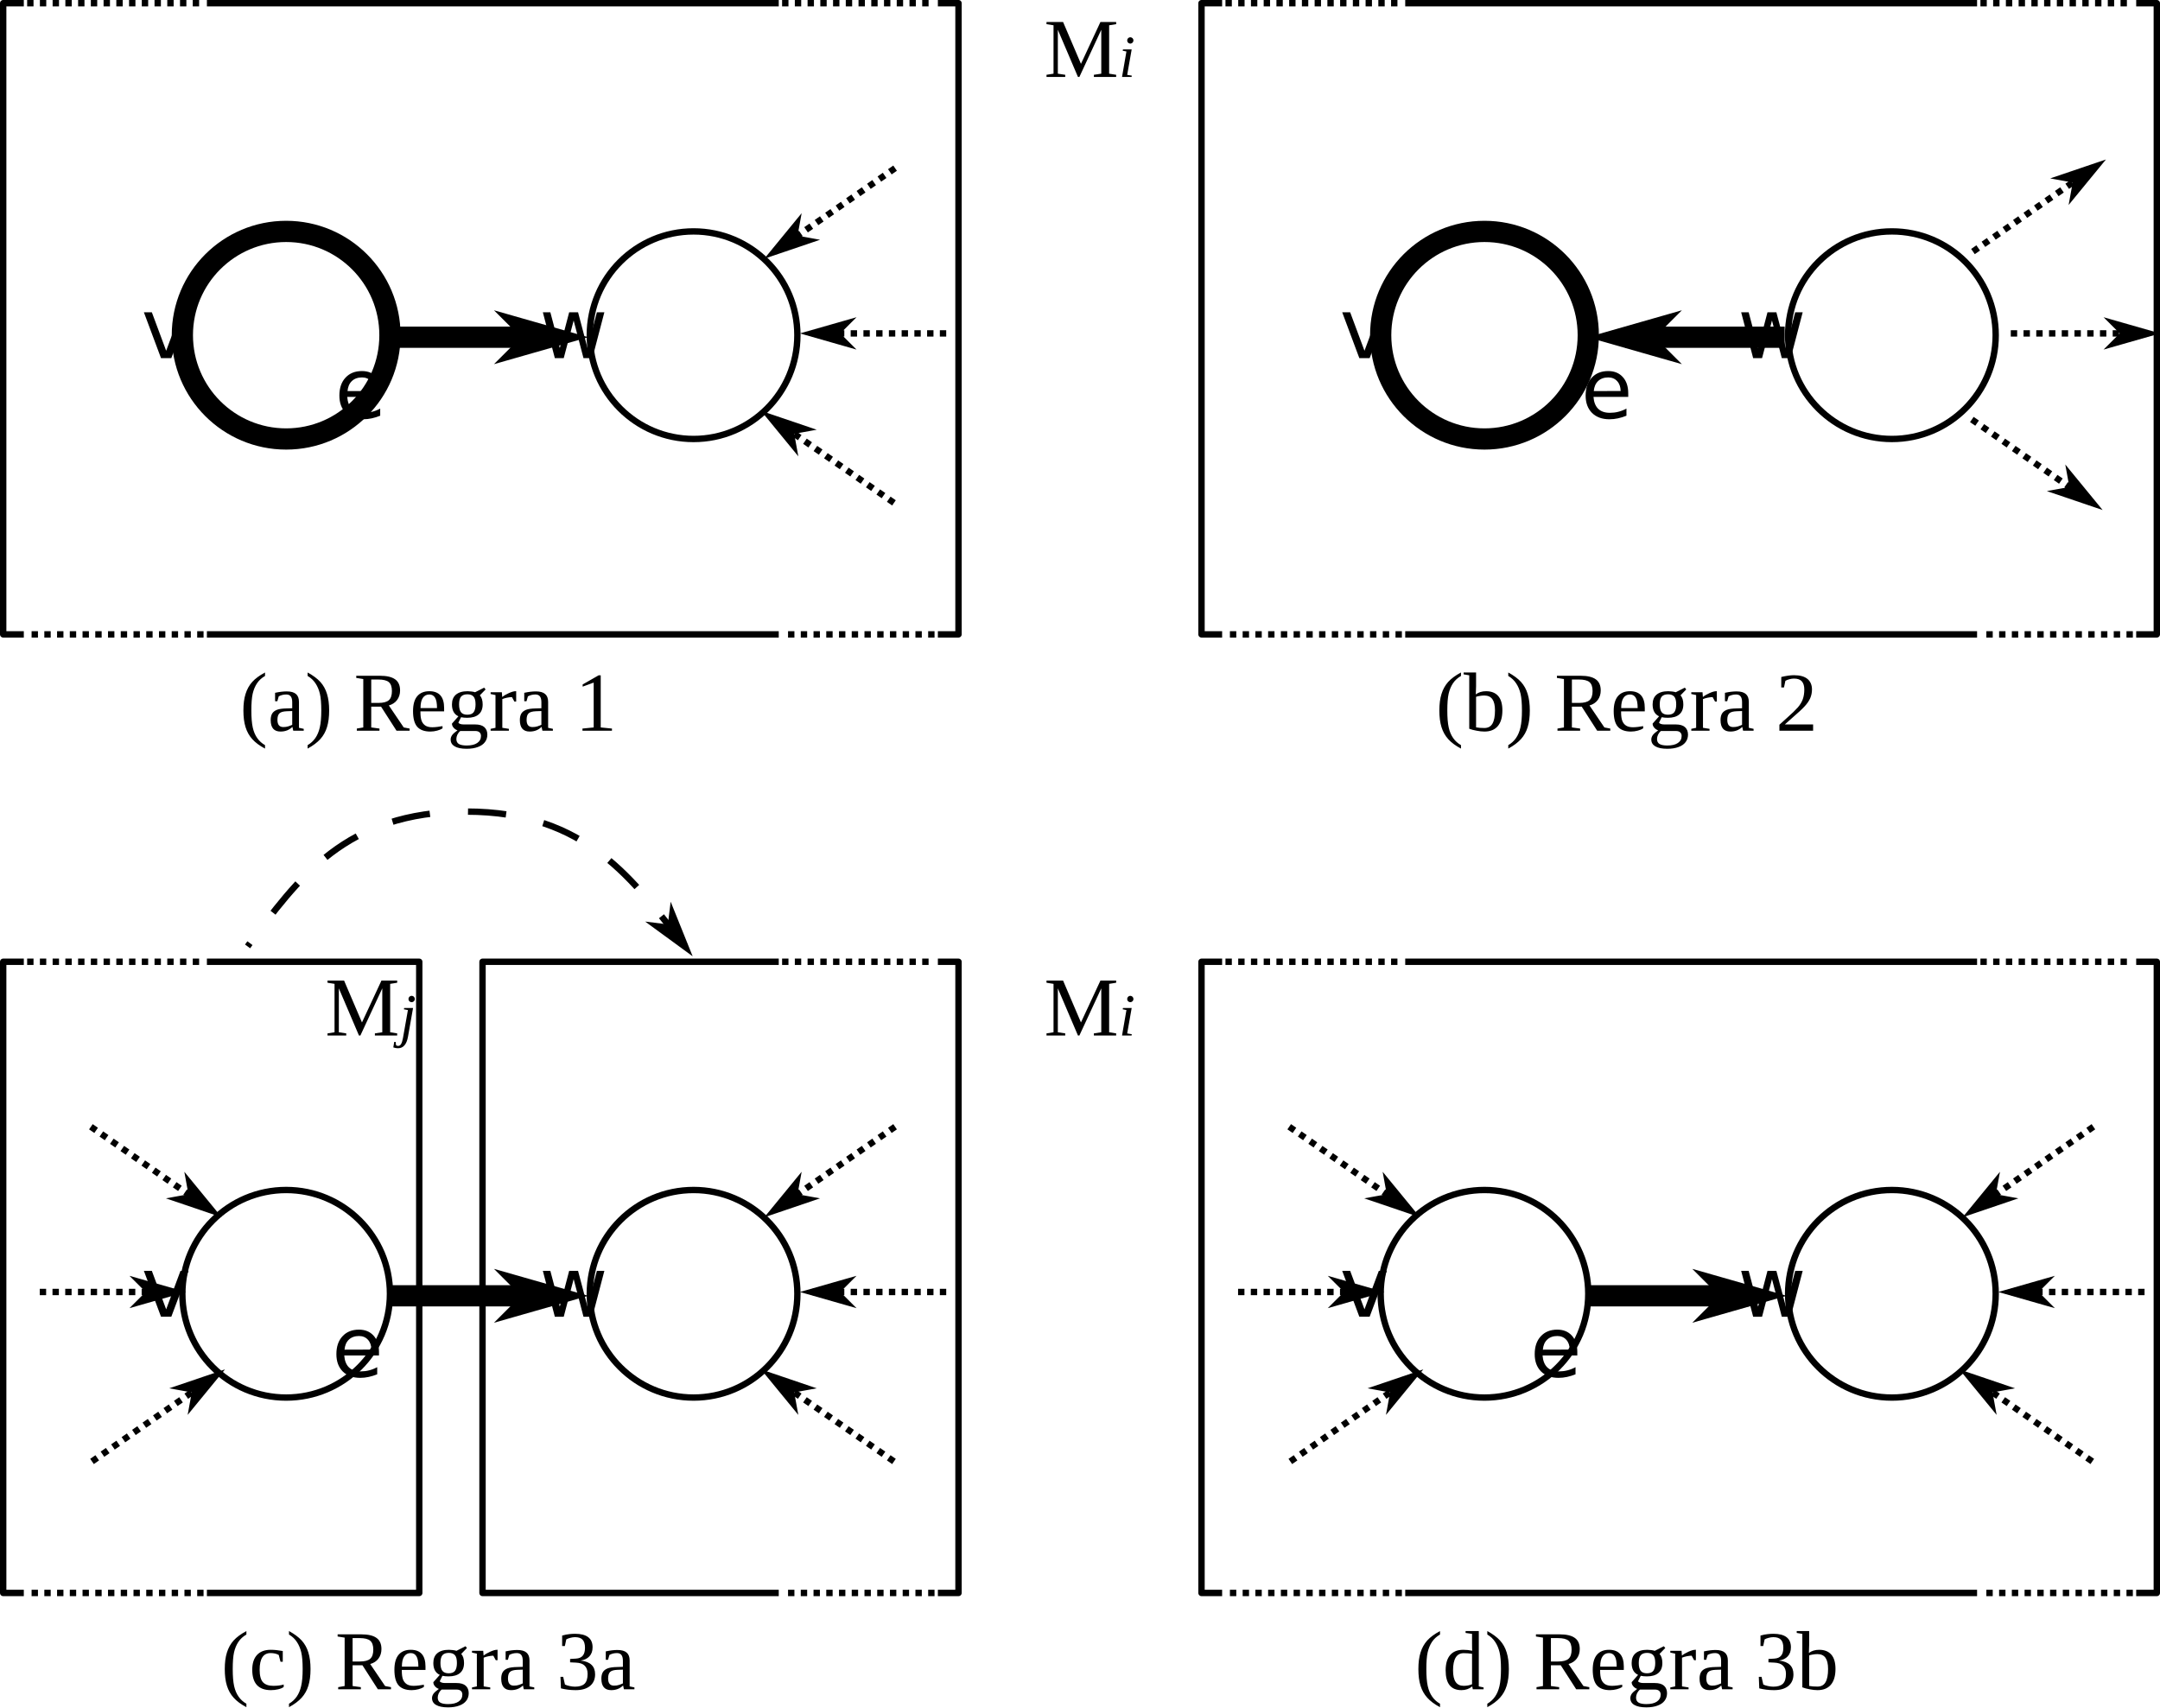
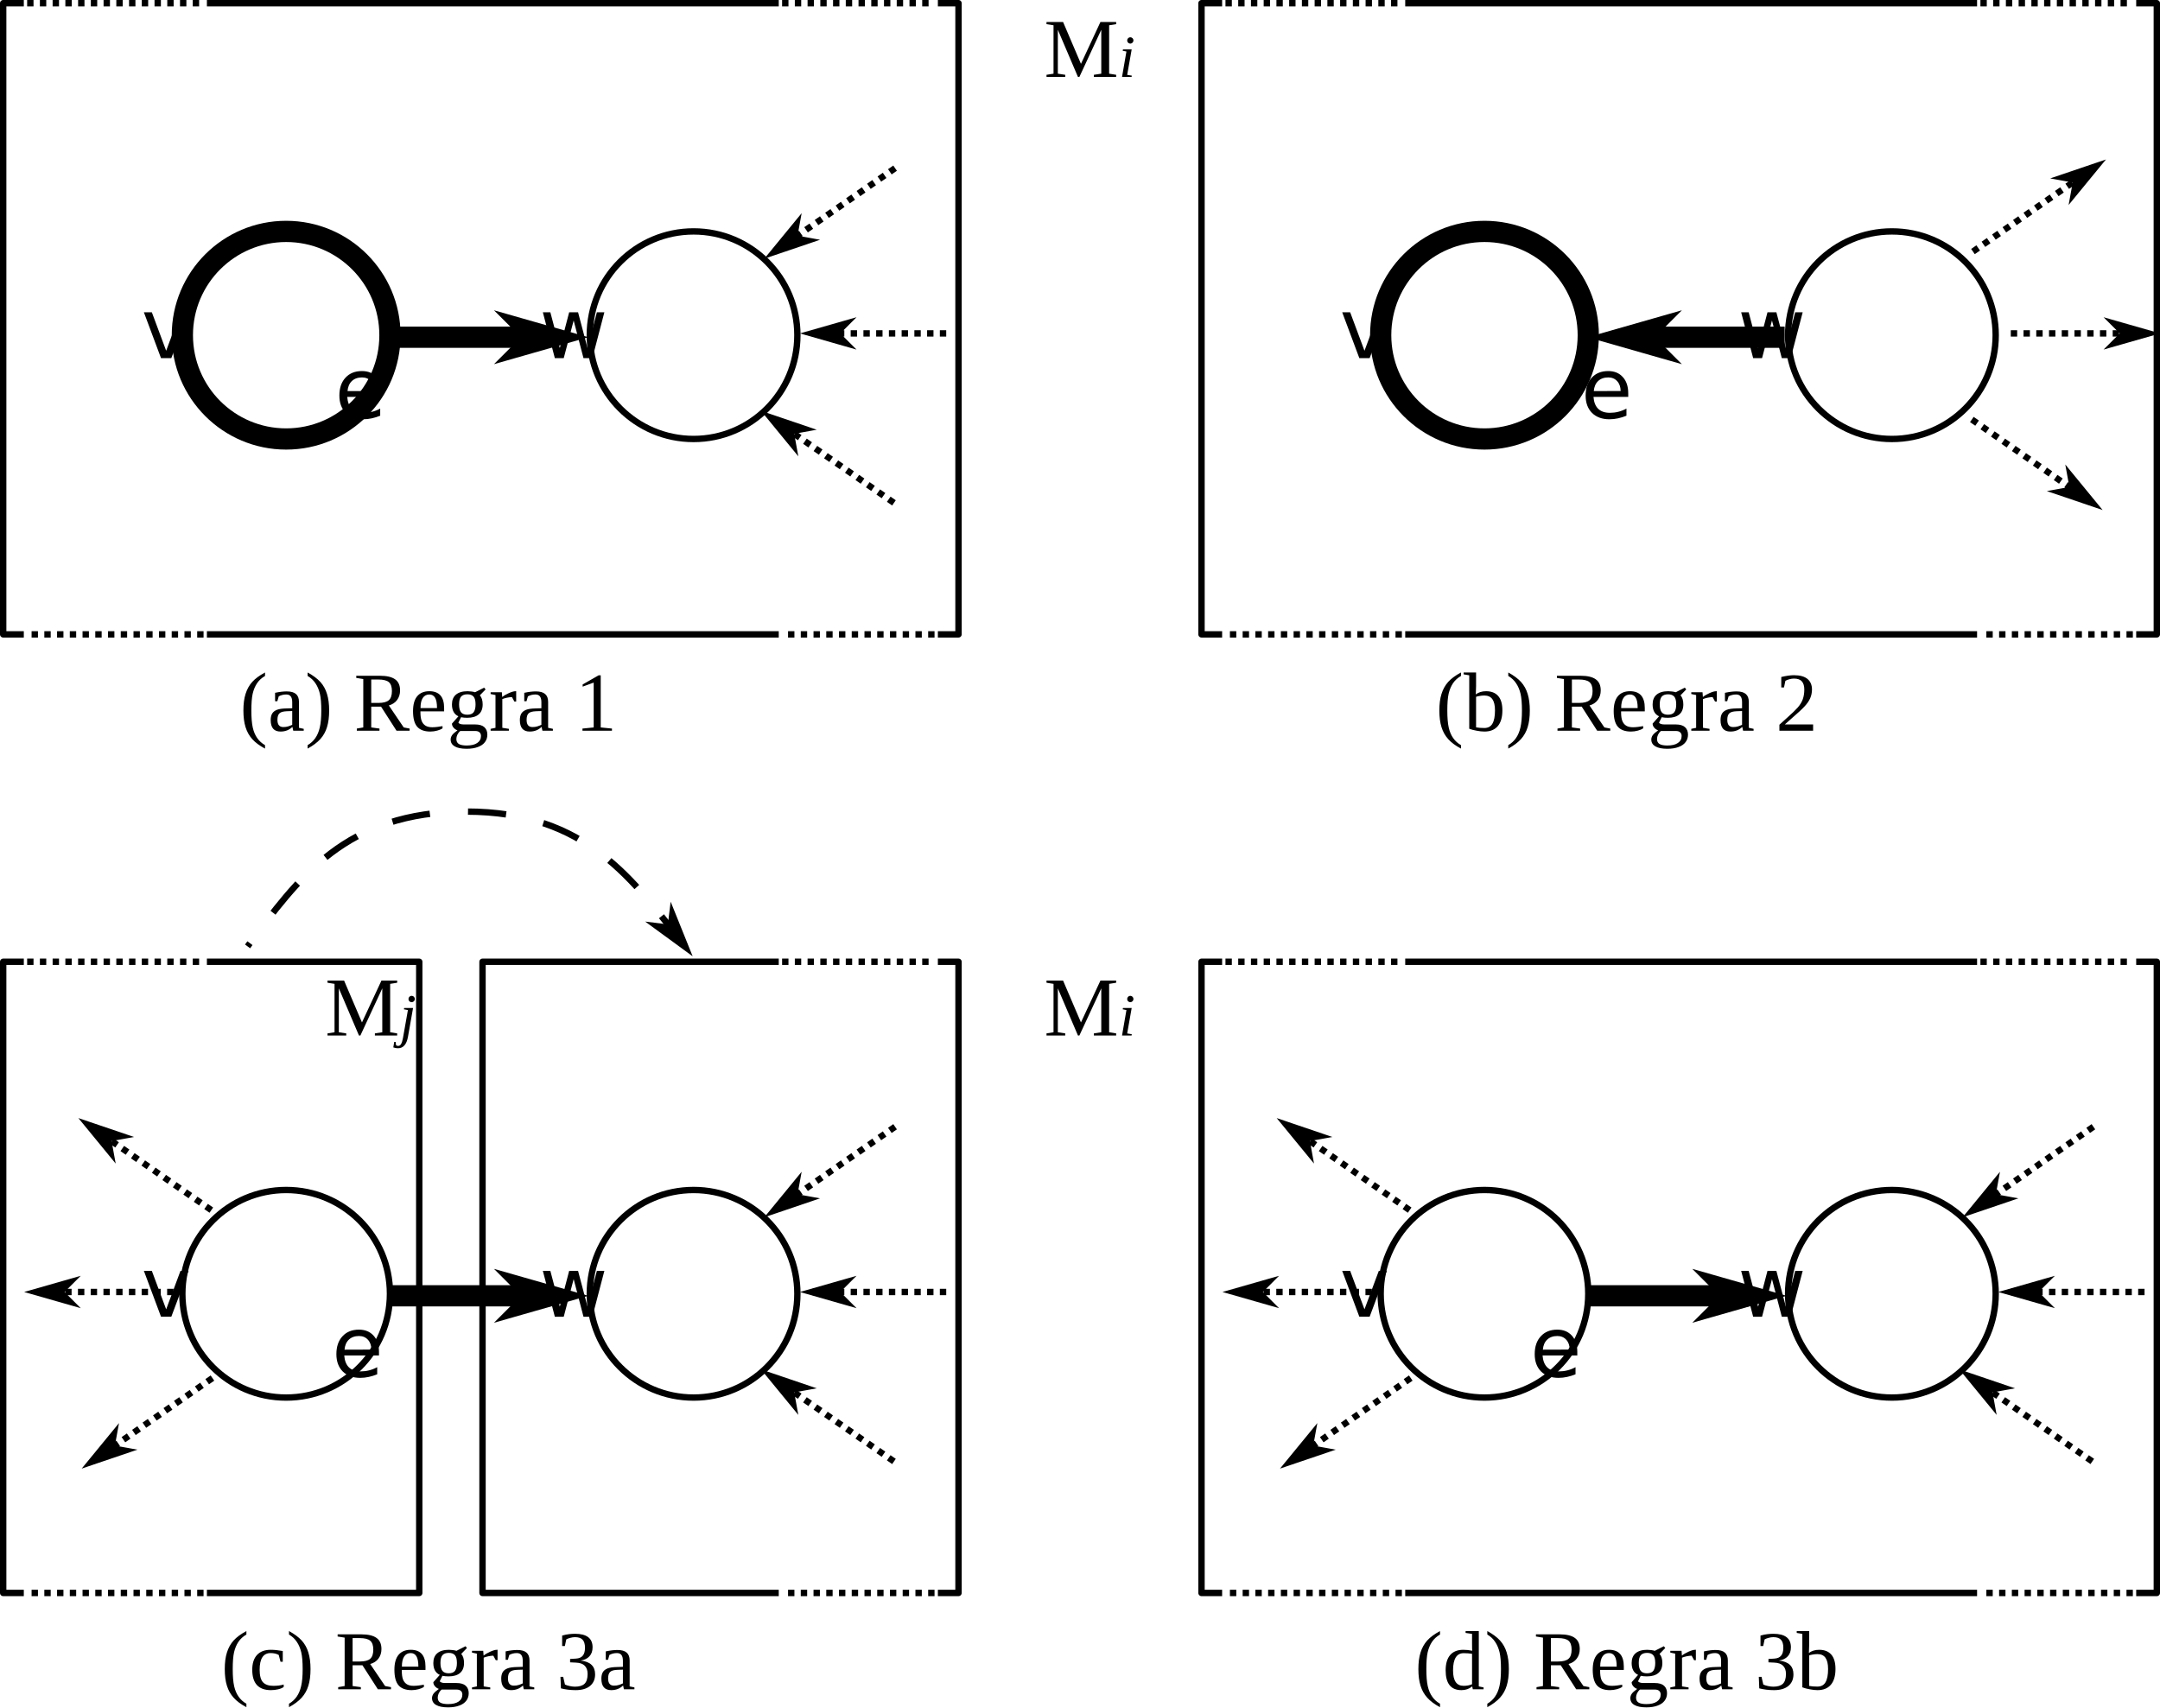
<svg xmlns="http://www.w3.org/2000/svg" width="360.505" height="284.986" id="svg4186" version="1.1">
  <defs id="defs3">
    <marker orient="auto" refY="0" refX="0" id="Arrow1Sstart" style="overflow:visible">
      <path id="path5045" d="M 0,0 5,-5 -12.5,0 5,5 0,0 z" style="fill-rule:evenodd;stroke:#000000;stroke-width:1pt;marker-start:none" transform="matrix(0.2,0,0,0.2,1.2,0)" />
    </marker>
    <marker orient="auto" refY="0" refX="0" id="Arrow1Send" style="overflow:visible">
      <path id="path5048" d="M 0,0 5,-5 -12.5,0 5,5 0,0 z" style="fill-rule:evenodd;stroke:#000000;stroke-width:1pt;marker-start:none" transform="matrix(-0.2,0,0,-0.2,-1.2,0)" />
    </marker>
    <marker orient="auto" refY="0" refX="0" id="Arrow1Lstart" style="overflow:visible">
      <path id="path5033" d="M 0,0 5,-5 -12.5,0 5,5 0,0 z" style="fill-rule:evenodd;stroke:#000000;stroke-width:1pt;marker-start:none" transform="matrix(0.8,0,0,0.8,10,0)" />
    </marker>
    <marker orient="auto" refY="0" refX="0" id="Arrow1Mstart" style="overflow:visible">
      <path id="path5039" d="M 0,0 5,-5 -12.5,0 5,5 0,0 z" style="fill-rule:evenodd;stroke:#000000;stroke-width:1pt;marker-start:none" transform="matrix(0.4,0,0,0.4,4,0)" />
    </marker>
    <marker orient="auto" refY="0" refX="0" id="Arrow1Mend" style="overflow:visible">
      <path id="path5042" d="M 0,0 5,-5 -12.5,0 5,5 0,0 z" style="fill-rule:evenodd;stroke:#000000;stroke-width:1pt;marker-start:none" transform="matrix(-0.4,0,0,-0.4,-4,0)" />
    </marker>
  </defs>
  <g id="layer1" transform="translate(-98.6811,-256.3976)">
    <path style="font-size:10px;fill:none;stroke:#000000;stroke-width:1.063;stroke-linejoin:round;stroke-miterlimit:4;stroke-opacity:1" d="m 102.655,222.283 -3.442,0 0,-105.354 3.442,0" id="rect4223" />
    <text xml:space="preserve" style="font-size:10px;font-style:normal;font-weight:normal;text-align:center;text-anchor:middle;fill:#000000;fill-opacity:1;stroke:none;font-family:Bitstream Vera Sans" x="243.307" y="267.323" id="text4997">
      <tspan x="243.307" y="267.323" style="font-size:12px" id="tspan5001" />
    </text>
    <g id="g5013" transform="translate(-70.09449,-86.31496)">
      <text id="text5005" y="262.49" x="216.535" style="font-size:14px;font-style:normal;font-weight:normal;text-align:center;text-anchor:middle;fill:#000000;fill-opacity:1;stroke:none;font-family:Bitstream Vera Sans" xml:space="preserve">
        <tspan y="262.49" x="216.535" id="tspan5007">v</tspan>
      </text>
      <path d="m 233.858,258.661 c 0,9.567 -7.756,17.323 -17.323,17.323 -9.567,0 -17.323,-7.756 -17.323,-17.323 0,-9.567 7.756,-17.323 17.323,-17.323 9.567,0 17.323,7.756 17.323,17.323 z" id="path5011" style="fill:none;stroke:#000000;stroke-width:3.543;stroke-linejoin:round;stroke-miterlimit:4;stroke-opacity:1;stroke-dasharray:none" />
    </g>
    <g transform="translate(-2.094488,-86.31496)" id="g5018" style="stroke-width:1.063;stroke-miterlimit:4;stroke-dasharray:none">
      <text xml:space="preserve" style="font-size:14px;font-style:normal;font-weight:normal;text-align:center;text-anchor:middle;fill:#000000;fill-opacity:1;stroke:none;font-family:Bitstream Vera Sans" x="216.535" y="262.49" id="text5020">
        <tspan id="tspan5022" x="216.535" y="262.49">w</tspan>
      </text>
      <path style="fill:none;stroke:#000000;stroke-width:1.063;stroke-linejoin:round;stroke-miterlimit:4;stroke-opacity:1;stroke-dasharray:none" id="path5024" d="m 233.858,258.661 c 0,9.567 -7.756,17.323 -17.323,17.323 -9.567,0 -17.323,-7.756 -17.323,-17.323 0,-9.567 7.756,-17.323 17.323,-17.323 9.567,0 17.323,7.756 17.323,17.323 z" />
    </g>
    <path style="fill:none;stroke:#000000;stroke-width:1.063;stroke-linecap:butt;stroke-linejoin:miter;stroke-miterlimit:4;stroke-opacity:1;stroke-dasharray:1.063, 1.063;stroke-dashoffset:0;marker-start:url(#Arrow1Mstart);marker-end:none" d="m 227.969,158.383 20.472,-14.173" id="path5026" />
    <path id="path5028" d="M 247.885,200.332 227.412,186.159" style="fill:none;stroke:#000000;stroke-width:1.063;stroke-linecap:butt;stroke-linejoin:miter;stroke-miterlimit:4;stroke-opacity:1;stroke-dasharray:1.063, 1.063;stroke-dashoffset:0;marker-start:none;marker-end:url(#Arrow1Mend)" />
    <path style="fill:none;stroke:#000000;stroke-width:1.063;stroke-linecap:butt;stroke-linejoin:miter;stroke-miterlimit:4;stroke-opacity:1;stroke-dasharray:1.063, 1.063;stroke-dashoffset:0;marker-start:url(#Arrow1Mstart)" d="m 234.283,172.047 22.835,0" id="path6792" />
    <path id="path6998" d="m 255.213,116.929 3.442,0 0,105.354 -3.442,0" style="font-size:10px;fill:none;stroke:#000000;stroke-width:1.063;stroke-linejoin:round;stroke-miterlimit:4;stroke-opacity:1" />
    <path id="path7006" d="m 133.213,116.929 95.442,0 m 0,105.354 -95.442,0" style="font-size:10px;fill:none;stroke:#000000;stroke-width:1.063;stroke-linejoin:round;stroke-miterlimit:4;stroke-opacity:1" />
    <path style="font-size:10px;fill:none;stroke:#000000;stroke-width:1.063;stroke-linejoin:round;stroke-miterlimit:4;stroke-opacity:1;stroke-dasharray:1.063, 1.063;stroke-dashoffset:0" d="m 229.213,116.929 25.442,0 m 0,105.354 -25.442,0" id="path7012" />
    <path id="path7014" d="m 103.213,116.929 29.442,0 m 0,105.354 -29.442,0" style="font-size:10px;fill:none;stroke:#000000;stroke-width:1.063;stroke-linejoin:round;stroke-miterlimit:4;stroke-opacity:1;stroke-dasharray:1.063, 1.063;stroke-dashoffset:0" />
    <text xml:space="preserve" style="font-size:14px;font-style:normal;font-variant:normal;font-weight:normal;font-stretch:normal;text-align:center;text-anchor:middle;fill:#000000;fill-opacity:1;stroke:none;font-family:Times New Roman;-inkscape-font-specification:'Times New Roman,'" x="108.55" y="129.241" id="text7018">
      <tspan id="tspan7020" x="108.55" y="129.241">M<tspan style="font-size:10px;font-style:italic" id="tspan7022">i</tspan>
      </tspan>
    </text>
    <g id="g10330">
      <path style="font-size:10px;fill:none;stroke:#000000;stroke-width:1.063;stroke-linejoin:round;stroke-miterlimit:4;stroke-opacity:1" d="m 102.655,362.283 -3.442,0 0,-105.354 3.442,0" id="path7024" />
      <g id="g7453">
        <text id="text7028" y="316.175" x="146.441" style="font-size:14px;font-style:normal;font-weight:normal;text-align:center;text-anchor:middle;fill:#000000;fill-opacity:1;stroke:none;font-family:Bitstream Vera Sans" xml:space="preserve">
          <tspan y="316.175" x="146.441" id="tspan7030">v</tspan>
        </text>
        <path d="m 233.858,258.661 c 0,9.567 -7.756,17.323 -17.323,17.323 -9.567,0 -17.323,-7.756 -17.323,-17.323 0,-9.567 7.756,-17.323 17.323,-17.323 9.567,0 17.323,7.756 17.323,17.323 z" id="path7032" style="fill:none;stroke:#000000;stroke-width:3.543;stroke-linejoin:round;stroke-miterlimit:4;stroke-opacity:1;stroke-dasharray:none" transform="translate(-70.09449,53.68504)" />
      </g>
      <text id="text7444" y="326.175" x="174.441" style="font-size:14px;font-style:normal;font-weight:normal;text-align:center;text-anchor:middle;fill:#000000;fill-opacity:1;stroke:none;font-family:Bitstream Vera Sans" xml:space="preserve">
        <tspan y="326.175" x="174.441" id="tspan7446">e</tspan>
      </text>
      <g transform="translate(-2.094488,53.68504)" id="g7034" style="stroke-width:1.063;stroke-miterlimit:4;stroke-dasharray:none">
        <text xml:space="preserve" style="font-size:14px;font-style:normal;font-weight:normal;text-align:center;text-anchor:middle;fill:#000000;fill-opacity:1;stroke:none;font-family:Bitstream Vera Sans" x="216.535" y="262.49" id="text7036">
          <tspan id="tspan7038" x="216.535" y="262.49">w</tspan>
        </text>
        <path style="fill:none;stroke:#000000;stroke-width:1.063;stroke-linejoin:round;stroke-miterlimit:4;stroke-opacity:1;stroke-dasharray:none" id="path7040" d="m 233.858,258.661 c 0,9.567 -7.756,17.323 -17.323,17.323 -9.567,0 -17.323,-7.756 -17.323,-17.323 0,-9.567 7.756,-17.323 17.323,-17.323 9.567,0 17.323,7.756 17.323,17.323 z" />
      </g>
      <path style="fill:none;stroke:#000000;stroke-width:1.063;stroke-linecap:butt;stroke-linejoin:miter;stroke-miterlimit:4;stroke-opacity:1;stroke-dasharray:1.063, 1.063;stroke-dashoffset:0;marker-start:url(#Arrow1Mstart);marker-end:none" d="m 227.969,298.383 20.472,-14.173" id="path7042" />
      <path id="path7044" d="M 247.885,340.332 227.412,326.159" style="fill:none;stroke:#000000;stroke-width:1.063;stroke-linecap:butt;stroke-linejoin:miter;stroke-miterlimit:4;stroke-opacity:1;stroke-dasharray:1.063, 1.063;stroke-dashoffset:0;marker-start:none;marker-end:url(#Arrow1Mend)" />
      <path style="fill:none;stroke:#000000;stroke-width:1.063;stroke-linecap:butt;stroke-linejoin:miter;stroke-miterlimit:4;stroke-opacity:1;stroke-dasharray:1.063, 1.063;stroke-dashoffset:0;marker-start:url(#Arrow1Mstart)" d="m 234.283,312.047 22.835,0" id="path7046" />
      <path id="path7048" d="m 255.213,256.929 3.442,0 0,105.354 -3.442,0" style="font-size:10px;fill:none;stroke:#000000;stroke-width:1.063;stroke-linejoin:round;stroke-miterlimit:4;stroke-opacity:1" />
      <path id="path7050" d="m 133.213,256.929 95.442,0 m 0,105.354 -95.442,0" style="font-size:10px;fill:none;stroke:#000000;stroke-width:1.063;stroke-linejoin:round;stroke-miterlimit:4;stroke-opacity:1" />
      <path style="font-size:10px;fill:none;stroke:#000000;stroke-width:1.063;stroke-linejoin:round;stroke-miterlimit:4;stroke-opacity:1;stroke-dasharray:1.063, 1.063;stroke-dashoffset:0" d="m 229.213,256.929 25.442,0 m 0,105.354 -25.442,0" id="path7052" />
      <path id="path7054" d="m 103.213,256.929 29.442,0 m 0,105.354 -29.442,0" style="font-size:10px;fill:none;stroke:#000000;stroke-width:1.063;stroke-linejoin:round;stroke-miterlimit:4;stroke-opacity:1;stroke-dasharray:1.063, 1.063;stroke-dashoffset:0" />
      <text xml:space="preserve" style="font-size:14px;font-style:normal;font-variant:normal;font-weight:normal;font-stretch:normal;text-align:center;text-anchor:middle;fill:#000000;fill-opacity:1;stroke:none;font-family:Times New Roman;-inkscape-font-specification:'Times New Roman,'" x="108.55" y="269.241" id="text7056">
        <tspan id="tspan7058" x="108.55" y="269.241">M<tspan style="font-size:10px;font-style:italic" id="tspan7060">i</tspan>
        </tspan>
      </text>
      <path id="path7062" d="m 163.971,312.684 26.571,0" style="fill:none;stroke:#000000;stroke-width:3.543;stroke-linecap:butt;stroke-linejoin:miter;stroke-miterlimit:4;stroke-opacity:1;stroke-dasharray:none;marker-end:url(#Arrow1Send)" />
    </g>
    <g id="g10354" transform="translate(200,-140)">
      <path id="path7462" d="m 102.655,502.283 -3.442,0 0,-105.354 3.442,0" style="font-size:10px;fill:none;stroke:#000000;stroke-width:1.063;stroke-linejoin:round;stroke-miterlimit:4;stroke-opacity:1" />
      <g transform="translate(0,140)" id="g7464">
        <text xml:space="preserve" style="font-size:14px;font-style:normal;font-weight:normal;text-align:center;text-anchor:middle;fill:#000000;fill-opacity:1;stroke:none;font-family:Bitstream Vera Sans" x="146.441" y="316.175" id="text7466">
          <tspan id="tspan7468" x="146.441" y="316.175">v</tspan>
        </text>
        <path transform="translate(-70.09449,53.68504)" style="fill:none;stroke:#000000;stroke-width:3.543;stroke-linejoin:round;stroke-miterlimit:4;stroke-opacity:1;stroke-dasharray:none" id="path7470" d="m 233.858,258.661 c 0,9.567 -7.756,17.323 -17.323,17.323 -9.567,0 -17.323,-7.756 -17.323,-17.323 0,-9.567 7.756,-17.323 17.323,-17.323 9.567,0 17.323,7.756 17.323,17.323 z" />
      </g>
      <text xml:space="preserve" style="font-size:14px;font-style:normal;font-weight:normal;text-align:center;text-anchor:middle;fill:#000000;fill-opacity:1;stroke:none;font-family:Bitstream Vera Sans" x="182.441" y="466.175" id="text7472">
        <tspan id="tspan7474" x="182.441" y="466.175">e</tspan>
      </text>
      <g style="stroke-width:1.063;stroke-miterlimit:4;stroke-dasharray:none" id="g7476" transform="translate(-2.094488,193.685)">
        <text id="text7478" y="262.49" x="216.535" style="font-size:14px;font-style:normal;font-weight:normal;text-align:center;text-anchor:middle;fill:#000000;fill-opacity:1;stroke:none;font-family:Bitstream Vera Sans" xml:space="preserve">
          <tspan y="262.49" x="216.535" id="tspan7480">w</tspan>
        </text>
        <path d="m 233.858,258.661 c 0,9.567 -7.756,17.323 -17.323,17.323 -9.567,0 -17.323,-7.756 -17.323,-17.323 0,-9.567 7.756,-17.323 17.323,-17.323 9.567,0 17.323,7.756 17.323,17.323 z" id="path7482" style="fill:none;stroke:#000000;stroke-width:1.063;stroke-linejoin:round;stroke-miterlimit:4;stroke-opacity:1;stroke-dasharray:none" />
      </g>
      <path id="path7484" d="m 227.969,438.383 20.472,-14.173" style="fill:none;stroke:#000000;stroke-width:1.063;stroke-linecap:butt;stroke-linejoin:miter;stroke-miterlimit:4;stroke-opacity:1;stroke-dasharray:1.063, 1.063;stroke-dashoffset:0;marker-start:none;marker-end:url(#Arrow1Mend)" />
      <path style="fill:none;stroke:#000000;stroke-width:1.063;stroke-linecap:butt;stroke-linejoin:miter;stroke-miterlimit:4;stroke-opacity:1;stroke-dasharray:1.063, 1.063;stroke-dashoffset:0;marker-start:url(#Arrow1Mstart);marker-end:none" d="M 247.885,480.332 227.412,466.159" id="path7486" />
      <path id="path7488" d="m 234.283,452.047 22.835,0" style="fill:none;stroke:#000000;stroke-width:1.063;stroke-linecap:butt;stroke-linejoin:miter;stroke-miterlimit:4;stroke-opacity:1;stroke-dasharray:1.063, 1.063;stroke-dashoffset:0;marker-start:none;marker-end:url(#Arrow1Mend)" />
      <path style="font-size:10px;fill:none;stroke:#000000;stroke-width:1.063;stroke-linejoin:round;stroke-miterlimit:4;stroke-opacity:1" d="m 255.213,396.929 3.442,0 0,105.354 -3.442,0" id="path7490" />
      <path style="font-size:10px;fill:none;stroke:#000000;stroke-width:1.063;stroke-linejoin:round;stroke-miterlimit:4;stroke-opacity:1" d="m 133.213,396.929 95.442,0 m 0,105.354 -95.442,0" id="path7492" />
      <path id="path7494" d="m 229.213,396.929 25.442,0 m 0,105.354 -25.442,0" style="font-size:10px;fill:none;stroke:#000000;stroke-width:1.063;stroke-linejoin:round;stroke-miterlimit:4;stroke-opacity:1;stroke-dasharray:1.063, 1.063;stroke-dashoffset:0" />
      <path style="font-size:10px;fill:none;stroke:#000000;stroke-width:1.063;stroke-linejoin:round;stroke-miterlimit:4;stroke-opacity:1;stroke-dasharray:1.063, 1.063;stroke-dashoffset:0" d="m 103.213,396.929 29.442,0 m 0,105.354 -29.442,0" id="path7496" />
      <text id="text7498" y="409.241" x="108.55" style="font-size:14px;font-style:normal;font-variant:normal;font-weight:normal;font-stretch:normal;text-align:center;text-anchor:middle;fill:#000000;fill-opacity:1;stroke:none;font-family:Times New Roman;-inkscape-font-specification:'Times New Roman,'" xml:space="preserve">
        <tspan y="409.241" x="108.55" id="tspan7500">M<tspan id="tspan7502" style="font-size:10px;font-style:italic">i</tspan>
        </tspan>
      </text>
      <path style="fill:none;stroke:#000000;stroke-width:3.543;stroke-linecap:butt;stroke-linejoin:miter;stroke-miterlimit:4;stroke-opacity:1;stroke-dasharray:none;marker-start:url(#Arrow1Sstart);marker-end:none" d="m 169.971,452.684 26.571,0" id="path7504" />
    </g>
    <g id="g10405" transform="translate(200,-120)">
      <path style="font-size:10px;fill:none;stroke:#000000;stroke-width:1.063;stroke-linejoin:round;stroke-miterlimit:4;stroke-opacity:1" d="m 102.655,642.283 -3.442,0 0,-105.354 3.442,0" id="path9668" />
      <path id="path9670" d="m 255.213,536.929 3.442,0 0,105.354 -3.442,0" style="font-size:10px;fill:none;stroke:#000000;stroke-width:1.063;stroke-linejoin:round;stroke-miterlimit:4;stroke-opacity:1" />
      <path id="path9672" d="m 133.213,536.929 95.442,0 m 0,105.354 -95.442,0" style="font-size:10px;fill:none;stroke:#000000;stroke-width:1.063;stroke-linejoin:round;stroke-miterlimit:4;stroke-opacity:1" />
      <path style="font-size:10px;fill:none;stroke:#000000;stroke-width:1.063;stroke-linejoin:round;stroke-miterlimit:4;stroke-opacity:1;stroke-dasharray:1.063, 1.063;stroke-dashoffset:0" d="m 229.213,536.929 25.442,0 m 0,105.354 -25.442,0" id="path9674" />
      <path id="path9676" d="m 103.213,536.929 29.442,0 m 0,105.354 -29.442,0" style="font-size:10px;fill:none;stroke:#000000;stroke-width:1.063;stroke-linejoin:round;stroke-miterlimit:4;stroke-opacity:1;stroke-dasharray:1.063, 1.063;stroke-dashoffset:0" />
      <text xml:space="preserve" style="font-size:14px;font-style:normal;font-variant:normal;font-weight:normal;font-stretch:normal;text-align:center;text-anchor:middle;fill:#000000;fill-opacity:1;stroke:none;font-family:Times New Roman;-inkscape-font-specification:'Times New Roman,'" x="108.55" y="549.241" id="text9678">
        <tspan id="tspan9680" x="108.55" y="549.241">M<tspan style="font-size:10px;font-style:italic" id="tspan9682">i</tspan>
        </tspan>
      </text>
      <g id="g9684" transform="translate(0,280)" style="stroke-width:1.063;stroke-miterlimit:4;stroke-dasharray:none">
        <text id="text9686" y="316.175" x="146.441" style="font-size:14px;font-style:normal;font-weight:normal;text-align:center;text-anchor:middle;fill:#000000;fill-opacity:1;stroke:none;font-family:Bitstream Vera Sans" xml:space="preserve">
          <tspan y="316.175" x="146.441" id="tspan9688">v</tspan>
        </text>
        <path d="m 233.858,258.661 c 0,9.567 -7.756,17.323 -17.323,17.323 -9.567,0 -17.323,-7.756 -17.323,-17.323 0,-9.567 7.756,-17.323 17.323,-17.323 9.567,0 17.323,7.756 17.323,17.323 z" id="path9690" style="fill:none;stroke:#000000;stroke-width:1.063;stroke-linejoin:round;stroke-miterlimit:4;stroke-opacity:1;stroke-dasharray:none" transform="translate(-70.09449,53.68504)" />
      </g>
      <text id="text9692" y="606.175" x="173.941" style="font-size:14px;font-style:normal;font-weight:normal;text-align:center;text-anchor:middle;fill:#000000;fill-opacity:1;stroke:none;font-family:Bitstream Vera Sans" xml:space="preserve">
        <tspan y="606.175" x="173.941" id="tspan9694">e</tspan>
      </text>
      <g transform="translate(-2.09449,333.685)" id="g9696" style="stroke-width:1.063;stroke-miterlimit:4;stroke-dasharray:none">
        <text xml:space="preserve" style="font-size:14px;font-style:normal;font-weight:normal;text-align:center;text-anchor:middle;fill:#000000;fill-opacity:1;stroke:none;font-family:Bitstream Vera Sans" x="216.535" y="262.49" id="text9698">
          <tspan id="tspan9700" x="216.535" y="262.49">w</tspan>
        </text>
        <path style="fill:none;stroke:#000000;stroke-width:1.063;stroke-linejoin:round;stroke-miterlimit:4;stroke-opacity:1;stroke-dasharray:none" id="path9702" d="m 233.858,258.661 c 0,9.567 -7.756,17.323 -17.323,17.323 -9.567,0 -17.323,-7.756 -17.323,-17.323 0,-9.567 7.756,-17.323 17.323,-17.323 9.567,0 17.323,7.756 17.323,17.323 z" />
      </g>
      <path style="fill:none;stroke:#000000;stroke-width:1.063;stroke-linecap:butt;stroke-linejoin:miter;stroke-miterlimit:4;stroke-opacity:1;stroke-dasharray:1.063, 1.063;stroke-dashoffset:0;marker-start:url(#Arrow1Mstart);marker-end:none" d="m 227.969,578.383 20.472,-14.173" id="path9704" />
      <path id="path9706" d="M 247.885,620.332 227.412,606.159" style="fill:none;stroke:#000000;stroke-width:1.063;stroke-linecap:butt;stroke-linejoin:miter;stroke-miterlimit:4;stroke-opacity:1;stroke-dasharray:1.063, 1.063;stroke-dashoffset:0;marker-start:none;marker-end:url(#Arrow1Mend)" />
      <path style="fill:none;stroke:#000000;stroke-width:1.063;stroke-linecap:butt;stroke-linejoin:miter;stroke-miterlimit:4;stroke-opacity:1;stroke-dasharray:1.063, 1.063;stroke-dashoffset:0;marker-start:url(#Arrow1Mstart)" d="m 234.283,592.047 22.835,0" id="path9708" />
      <path id="path9710" d="m 163.971,592.684 26.571,0" style="fill:none;stroke:#000000;stroke-width:3.543;stroke-linecap:butt;stroke-linejoin:miter;stroke-miterlimit:4;stroke-opacity:1;stroke-dasharray:none;marker-end:url(#Arrow1Send)" />
-       <path id="path9712" d="M 133.953,578.383 113.481,564.21" style="fill:none;stroke:#000000;stroke-width:1.063;stroke-linecap:butt;stroke-linejoin:miter;stroke-miterlimit:4;stroke-opacity:1;stroke-dasharray:1.063, 1.063;stroke-dashoffset:0;marker-start:url(#Arrow1Mstart);marker-end:none" />
-       <path style="fill:none;stroke:#000000;stroke-width:1.063;stroke-linecap:butt;stroke-linejoin:miter;stroke-miterlimit:4;stroke-opacity:1;stroke-dasharray:1.063, 1.063;stroke-dashoffset:0;marker-start:none;marker-end:url(#Arrow1Mend)" d="m 114.037,620.332 20.472,-14.173" id="path9714" />
-       <path id="path9716" d="m 127.639,592.047 -22.835,0" style="fill:none;stroke:#000000;stroke-width:1.063;stroke-linecap:butt;stroke-linejoin:miter;stroke-miterlimit:4;stroke-opacity:1;stroke-dasharray:1.063, 1.063;stroke-dashoffset:0;marker-start:url(#Arrow1Mstart)" />
+       <path id="path9712" d="M 133.953,578.383 113.481,564.21" style="fill:none;stroke:#000000;stroke-width:1.063;stroke-linecap:butt;stroke-linejoin:miter;stroke-miterlimit:4;stroke-opacity:1;stroke-dasharray:1.063, 1.063;stroke-dashoffset:0;marker-start:none;marker-end:url(#Arrow1Mend)" />
+       <path style="fill:none;stroke:#000000;stroke-width:1.063;stroke-linecap:butt;stroke-linejoin:miter;stroke-miterlimit:4;stroke-opacity:1;stroke-dasharray:1.063, 1.063;stroke-dashoffset:0;marker-start:url(#Arrow1Mstart);marker-end:none" d="m 114.037,620.332 20.472,-14.173" id="path9714" />
+       <path id="path9716" d="m 127.639,592.047 -22.835,0" style="fill:none;stroke:#000000;stroke-width:1.063;stroke-linecap:butt;stroke-linejoin:miter;stroke-miterlimit:4;stroke-opacity:1;stroke-dasharray:1.063, 1.063;stroke-dashoffset:0;marker-start:none;marker-end:url(#Arrow1Mend)" />
    </g>
    <g id="g11132" transform="translate(-200,0)">
      <path id="path9604" d="m 302.655,522.283 -3.442,0 0,-105.354 3.442,0" style="font-size:10px;fill:none;stroke:#000000;stroke-width:1.063;stroke-linejoin:round;stroke-miterlimit:4;stroke-opacity:1" />
      <g style="stroke-width:1.063;stroke-miterlimit:4;stroke-dasharray:none" transform="translate(200,160)" id="g9606">
        <text xml:space="preserve" style="font-size:14px;font-style:normal;font-weight:normal;text-align:center;text-anchor:middle;fill:#000000;fill-opacity:1;stroke:none;font-family:Bitstream Vera Sans" x="146.441" y="316.175" id="text9608">
          <tspan id="tspan9610" x="146.441" y="316.175">v</tspan>
        </text>
        <path transform="translate(-70.09449,53.68504)" style="fill:none;stroke:#000000;stroke-width:1.063;stroke-linejoin:round;stroke-miterlimit:4;stroke-opacity:1;stroke-dasharray:none" id="path9612" d="m 233.858,258.661 c 0,9.567 -7.756,17.323 -17.323,17.323 -9.567,0 -17.323,-7.756 -17.323,-17.323 0,-9.567 7.756,-17.323 17.323,-17.323 9.567,0 17.323,7.756 17.323,17.323 z" />
      </g>
      <text xml:space="preserve" style="font-size:14px;font-style:normal;font-weight:normal;text-align:center;text-anchor:middle;fill:#000000;fill-opacity:1;stroke:none;font-family:Bitstream Vera Sans" x="373.941" y="486.175" id="text9614">
        <tspan id="tspan9616" x="373.941" y="486.175">e</tspan>
      </text>
      <g style="stroke-width:1.063;stroke-miterlimit:4;stroke-dasharray:none" id="g9618" transform="translate(197.9055,213.685)">
        <text id="text9620" y="262.49" x="216.535" style="font-size:14px;font-style:normal;font-weight:normal;text-align:center;text-anchor:middle;fill:#000000;fill-opacity:1;stroke:none;font-family:Bitstream Vera Sans" xml:space="preserve">
          <tspan y="262.49" x="216.535" id="tspan9622">w</tspan>
        </text>
        <path d="m 233.858,258.661 c 0,9.567 -7.756,17.323 -17.323,17.323 -9.567,0 -17.323,-7.756 -17.323,-17.323 0,-9.567 7.756,-17.323 17.323,-17.323 9.567,0 17.323,7.756 17.323,17.323 z" id="path9624" style="fill:none;stroke:#000000;stroke-width:1.063;stroke-linejoin:round;stroke-miterlimit:4;stroke-opacity:1;stroke-dasharray:none" />
      </g>
      <path id="path9626" d="m 427.969,458.383 20.472,-14.173" style="fill:none;stroke:#000000;stroke-width:1.063;stroke-linecap:butt;stroke-linejoin:miter;stroke-miterlimit:4;stroke-opacity:1;stroke-dasharray:1.063, 1.063;stroke-dashoffset:0;marker-start:url(#Arrow1Mstart);marker-end:none" />
      <path style="fill:none;stroke:#000000;stroke-width:1.063;stroke-linecap:butt;stroke-linejoin:miter;stroke-miterlimit:4;stroke-opacity:1;stroke-dasharray:1.063, 1.063;stroke-dashoffset:0;marker-start:none;marker-end:url(#Arrow1Mend)" d="M 447.885,500.332 427.412,486.159" id="path9628" />
      <path id="path9630" d="m 434.283,472.047 22.835,0" style="fill:none;stroke:#000000;stroke-width:1.063;stroke-linecap:butt;stroke-linejoin:miter;stroke-miterlimit:4;stroke-opacity:1;stroke-dasharray:1.063, 1.063;stroke-dashoffset:0;marker-start:url(#Arrow1Mstart)" />
      <path style="font-size:10px;fill:none;stroke:#000000;stroke-width:1.063;stroke-linejoin:round;stroke-miterlimit:4;stroke-opacity:1" d="m 455.213,416.929 3.442,0 0,105.354 -3.442,0" id="path9632" />
      <path id="path9636" d="m 429.213,416.929 25.442,0 m 0,105.354 -25.442,0" style="font-size:10px;fill:none;stroke:#000000;stroke-width:1.063;stroke-linejoin:round;stroke-miterlimit:4;stroke-opacity:1;stroke-dasharray:1.063, 1.063;stroke-dashoffset:0" />
      <path style="font-size:10px;fill:none;stroke:#000000;stroke-width:1.063;stroke-linejoin:round;stroke-miterlimit:4;stroke-opacity:1;stroke-dasharray:1.063, 1.063;stroke-dashoffset:0" d="m 303.213,416.929 29.442,0 m 0,105.354 -29.442,0" id="path9638" />
      <text id="text9640" y="429.241" x="308.55" style="font-size:14px;font-style:normal;font-variant:normal;font-weight:normal;font-stretch:normal;text-align:center;text-anchor:middle;fill:#000000;fill-opacity:1;stroke:none;font-family:Times New Roman;-inkscape-font-specification:'Times New Roman,'" xml:space="preserve">
        <tspan y="429.241" x="308.55" id="tspan9642">M<tspan id="tspan9644" style="font-size:10px;font-style:italic">i</tspan>
        </tspan>
      </text>
      <path style="fill:none;stroke:#000000;stroke-width:3.543;stroke-linecap:butt;stroke-linejoin:miter;stroke-miterlimit:4;stroke-opacity:1;stroke-dasharray:none;marker-end:url(#Arrow1Send)" d="m 363.971,472.684 26.571,0" id="path9646" />
      <path id="path9652" d="m 333.213,416.929 35.442,0 0,105.354 -35.442,0" style="font-size:10px;fill:none;stroke:#000000;stroke-width:1.063;stroke-linejoin:round;stroke-miterlimit:4;stroke-opacity:1" />
      <path style="font-size:10px;fill:none;stroke:#000000;stroke-width:1.063;stroke-linejoin:round;stroke-miterlimit:4;stroke-opacity:1" d="m 428.655,522.283 -49.442,0 0,-105.354 49.442,0" id="path9654" />
      <text xml:space="preserve" style="font-size:14px;font-style:normal;font-variant:normal;font-weight:normal;font-stretch:normal;text-align:center;text-anchor:middle;fill:#000000;fill-opacity:1;stroke:none;font-family:Times New Roman;-inkscape-font-specification:'Times New Roman,'" x="388.55" y="429.241" id="text9656">
        <tspan id="tspan9658" x="388.55" y="429.241">M<tspan style="font-size:10px;font-style:italic" id="tspan9660">j</tspan>
        </tspan>
      </text>
-       <path style="fill:none;stroke:#000000;stroke-width:1.063;stroke-linecap:butt;stroke-linejoin:miter;stroke-miterlimit:4;stroke-opacity:1;stroke-dasharray:1.063, 1.063;stroke-dashoffset:0;marker-start:url(#Arrow1Mstart);marker-end:none" d="M 333.953,458.383 313.481,444.21" id="path9662" />
-       <path id="path9664" d="m 314.037,500.332 20.472,-14.173" style="fill:none;stroke:#000000;stroke-width:1.063;stroke-linecap:butt;stroke-linejoin:miter;stroke-miterlimit:4;stroke-opacity:1;stroke-dasharray:1.063, 1.063;stroke-dashoffset:0;marker-start:none;marker-end:url(#Arrow1Mend)" />
-       <path style="fill:none;stroke:#000000;stroke-width:1.063;stroke-linecap:butt;stroke-linejoin:miter;stroke-miterlimit:4;stroke-opacity:1;stroke-dasharray:1.063, 1.063;stroke-dashoffset:0;marker-start:url(#Arrow1Mstart)" d="m 327.639,472.047 -22.835,0" id="path9666" />
+       <path style="fill:none;stroke:#000000;stroke-width:1.063;stroke-linecap:butt;stroke-linejoin:miter;stroke-miterlimit:4;stroke-opacity:1;stroke-dasharray:1.063,1.063;stroke-dashoffset:0;marker-start:none;marker-end:url(#Arrow1Mend)" d="M 333.953,458.383 313.481,444.21" id="path9662" />
+       <path id="path9664" d="m 314.037,500.332 20.472,-14.173" style="fill:none;stroke:#000000;stroke-width:1.063;stroke-linecap:butt;stroke-linejoin:miter;stroke-miterlimit:4;stroke-opacity:1;stroke-dasharray:1.063, 1.063;stroke-dashoffset:0;marker-start:url(#Arrow1Mstart);marker-end:none" />
+       <path style="fill:none;stroke:#000000;stroke-width:1.063;stroke-linecap:butt;stroke-linejoin:miter;stroke-miterlimit:4;stroke-opacity:1;stroke-dasharray:1.063, 1.063;stroke-dashoffset:0;marker-start:none;marker-end:url(#Arrow1Mend)" d="m 327.639,472.047 -22.835,0" id="path9666" />
      <path id="path9751" d="m 413,414.362 c -8.5,-10.926 -16.342,-22.5 -36.5,-22.5 -20.158,0 -28,11.074 -36.5,22.5 0,0 0,0 0,0" style="fill:none;stroke:#000000;stroke-width:1.063;stroke-linejoin:round;stroke-miterlimit:4;stroke-opacity:1;stroke-dasharray:6.378, 6.378;stroke-dashoffset:0;marker-start:url(#Arrow1Mstart)" />
    </g>
    <text xml:space="preserve" style="font-size:14px;font-style:normal;font-variant:normal;font-weight:normal;font-stretch:normal;text-align:center;text-anchor:middle;fill:#000000;fill-opacity:1;stroke:none;font-family:Times New Roman;-inkscape-font-specification:'Times New Roman,'" x="178.927" y="378.362" id="text11052">
      <tspan id="tspan11054" x="178.927" y="378.362">(a) Regra 1</tspan>
    </text>
    <text id="text11060" y="378.362" x="378.927" style="font-size:14px;font-style:normal;font-variant:normal;font-weight:normal;font-stretch:normal;text-align:center;text-anchor:middle;fill:#000000;fill-opacity:1;stroke:none;font-family:Times New Roman;-inkscape-font-specification:'Times New Roman,'" xml:space="preserve">
      <tspan y="378.362" x="378.927" id="tspan11062">(b) Regra 2</tspan>
    </text>
    <text id="text11064" y="538.362" x="178.927" style="font-size:14px;font-style:normal;font-variant:normal;font-weight:normal;font-stretch:normal;text-align:center;text-anchor:middle;fill:#000000;fill-opacity:1;stroke:none;font-family:Times New Roman;-inkscape-font-specification:'Times New Roman,'" xml:space="preserve">
      <tspan y="538.362" x="178.927" id="tspan11066">(c) Regra 3a</tspan>
    </text>
    <text xml:space="preserve" style="font-size:14px;font-style:normal;font-variant:normal;font-weight:normal;font-stretch:normal;text-align:center;text-anchor:middle;fill:#000000;fill-opacity:1;stroke:none;font-family:Times New Roman;-inkscape-font-specification:'Times New Roman,'" x="378.927" y="538.362" id="text11068">
      <tspan id="tspan11070" x="378.927" y="538.362">(d) Regra 3b</tspan>
    </text>
  </g>
</svg>
